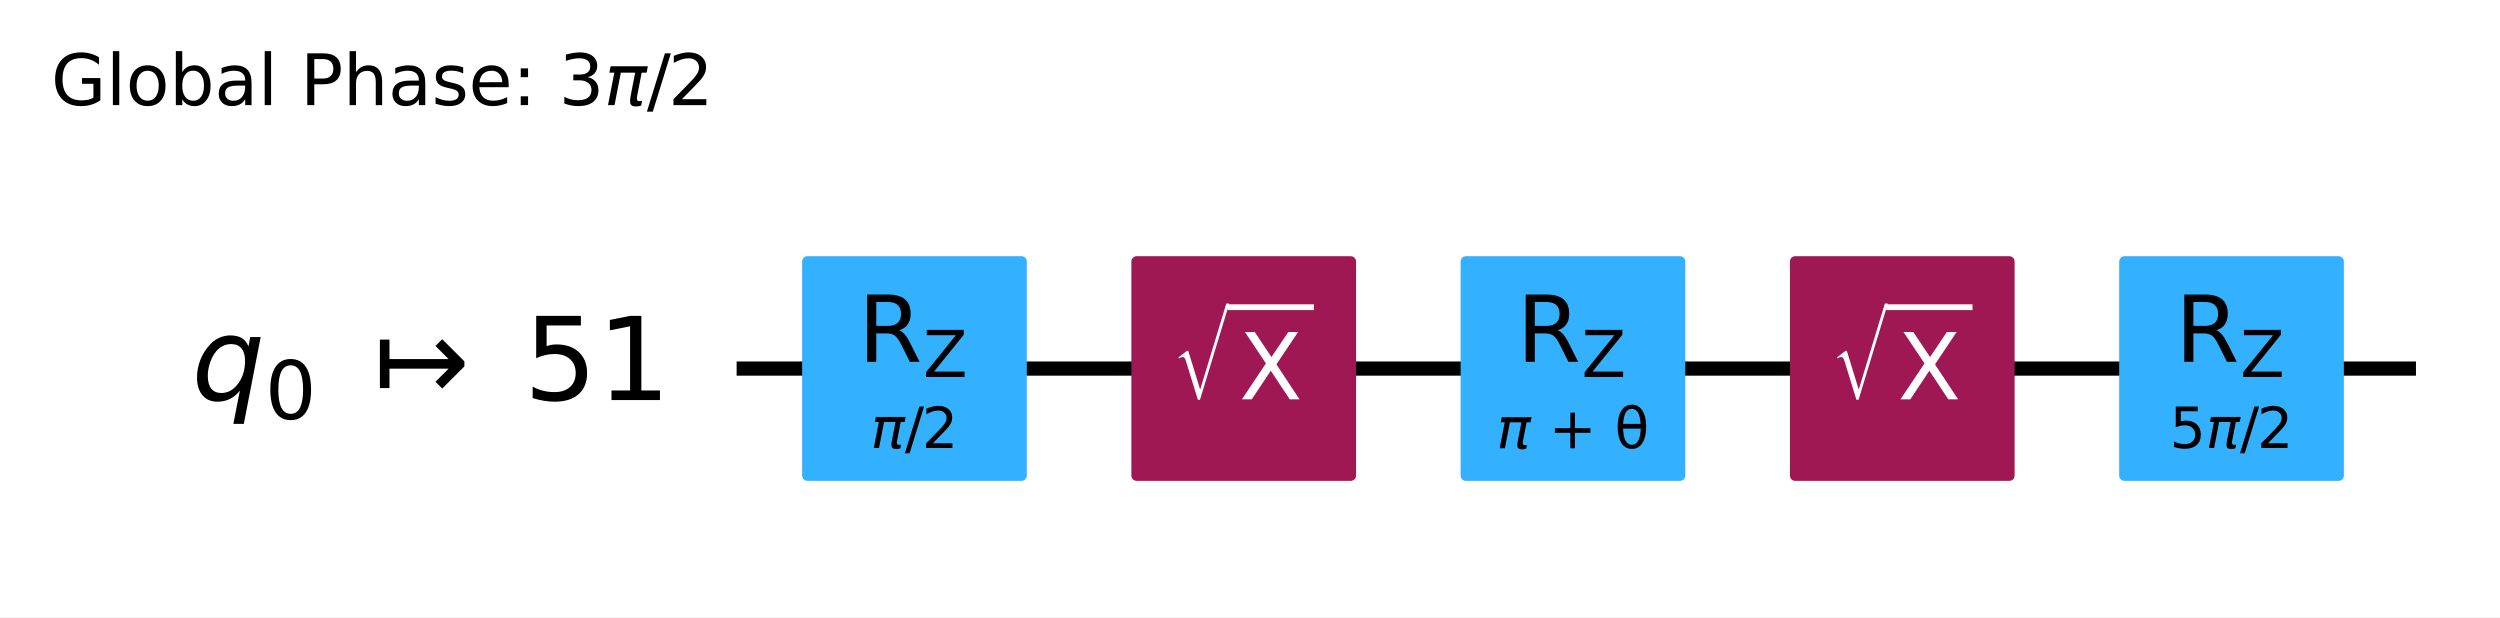
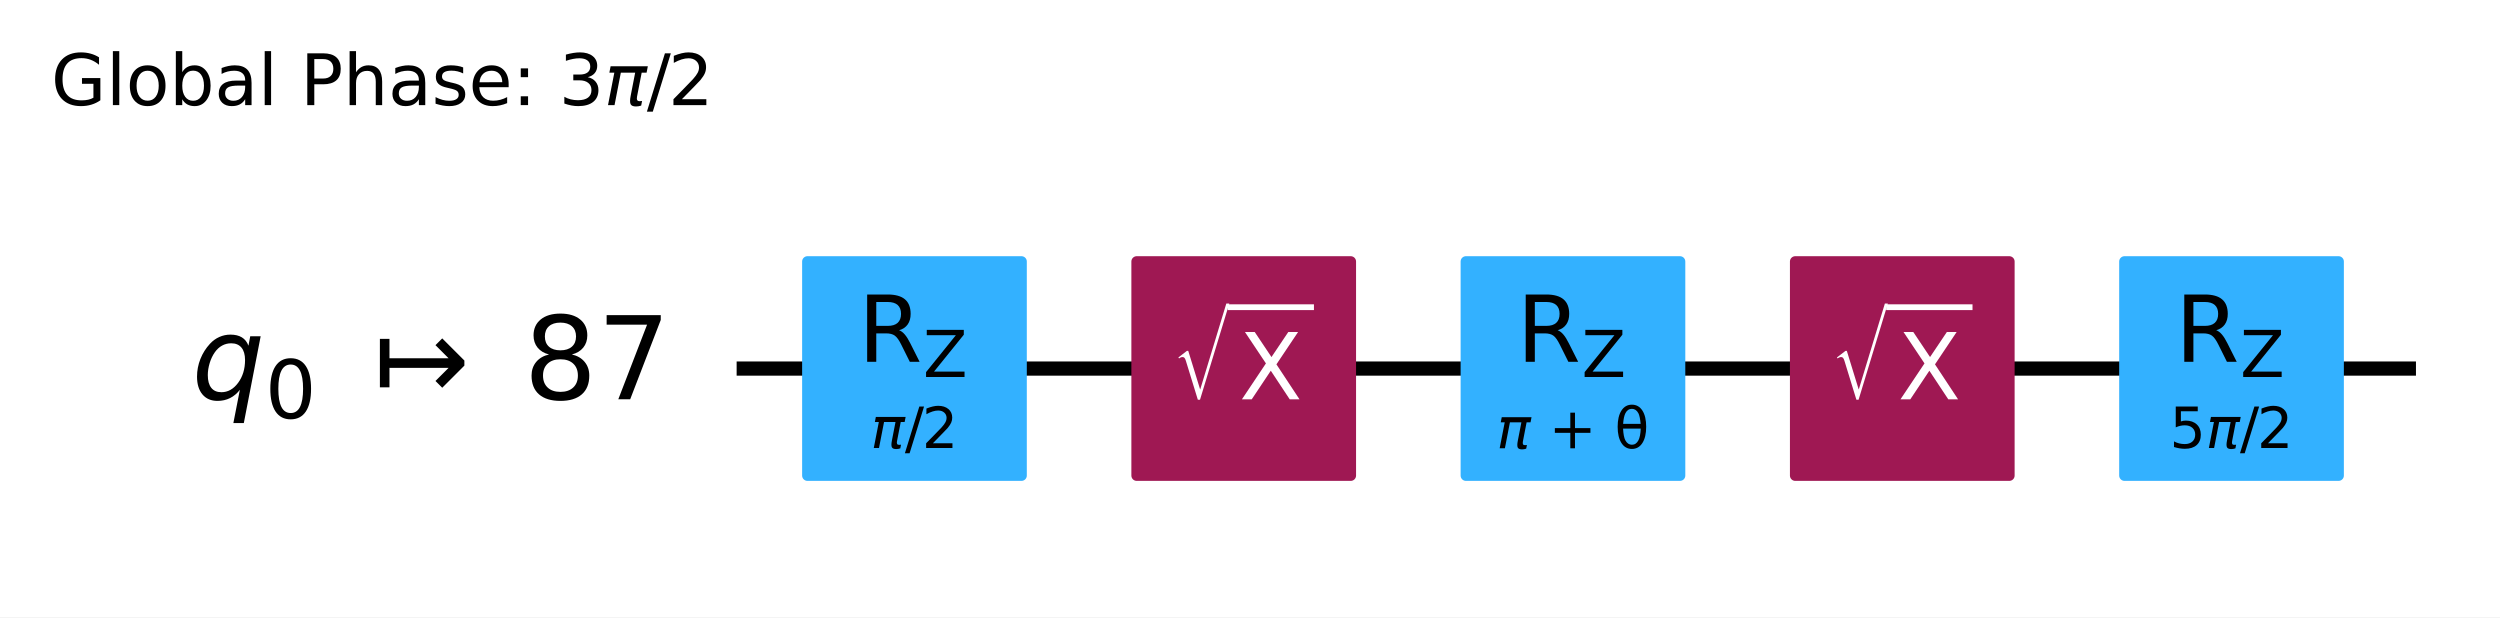
<svg xmlns="http://www.w3.org/2000/svg" xmlns:xlink="http://www.w3.org/1999/xlink" width="351.94pt" height="86.894pt" version="1.1" viewBox="0 0 351.94 86.894">
  <defs>
    <style type="text/css">*{stroke-linejoin: round; stroke-linecap: butt}</style>
  </defs>
  <path d="m0 86.894h351.94v-86.894h-351.94z" fill="#ffffff" />
  <path d="m103.7 51.882h236.41" clip-path="url(#95c10ee0381)" fill="none" stroke="#000000" stroke-linecap="square" stroke-width="2" />
  <g transform="translate(7.2 14.798) scale(.1 -.1)">
    <defs>
      <path id="DejaVuSans-47" transform="scale(.015625)" d="m3809 666v1253h-1031v519h1656v-2004q-365-259-806-392-440-133-940-133-1094 0-1712 639-617 640-617 1780 0 1144 617 1783 618 639 1712 639 456 0 867-113 411-112 758-331v-672q-350 297-744 447t-828 150q-857 0-1287-478-429-478-429-1425 0-944 429-1422 430-478 1287-478 334 0 596 58 263 58 472 180z" />
      <path id="DejaVuSans-6c" transform="scale(.015625)" d="m603 4863h575v-4863h-575v4863z" />
      <path id="DejaVuSans-6f" transform="scale(.015625)" d="m1959 3097q-462 0-731-361t-269-989 267-989q268-361 733-361 460 0 728 362 269 363 269 988 0 622-269 986-268 364-728 364zm0 487q750 0 1178-488 429-487 429-1349 0-859-429-1349-428-489-1178-489-753 0-1180 489-426 490-426 1349 0 862 426 1349 427 488 1180 488z" />
      <path id="DejaVuSans-62" transform="scale(.015625)" d="m3116 1747q0 634-261 995t-717 361q-457 0-718-361t-261-995 261-995 718-361q456 0 717 361t261 995zm-1957 1222q182 312 458 463 277 152 661 152 638 0 1036-506 399-506 399-1331t-399-1332q-398-506-1036-506-384 0-661 152-276 152-458 464v-525h-578v4863h578v-1894z" />
      <path id="DejaVuSans-61" transform="scale(.015625)" d="m2194 1759q-697 0-966-159t-269-544q0-306 202-486 202-179 548-179 479 0 768 339t289 901v128h-572zm1147 238v-1997h-575v531q-197-318-491-470t-719-152q-537 0-855 302-317 302-317 808 0 590 395 890 396 300 1180 300h807v57q0 397-261 614t-733 217q-300 0-585-72-284-72-546-216v532q315 122 612 182 297 61 578 61 760 0 1135-394 375-393 375-1193z" />
      <path id="DejaVuSans-50" transform="scale(.015625)" d="m1259 4147v-1753h794q441 0 681 228 241 228 241 650 0 419-241 647-240 228-681 228h-794zm-631 519h1425q785 0 1186-355 402-355 402-1039 0-691-402-1044-401-353-1186-353h-794v-1875h-631v4666z" />
      <path id="DejaVuSans-68" transform="scale(.015625)" d="m3513 2113v-2113h-575v2094q0 497-194 743-194 247-581 247-466 0-735-297-269-296-269-809v-1978h-578v4863h578v-1907q207 316 486 472 280 156 646 156 603 0 912-373 310-373 310-1098z" />
      <path id="DejaVuSans-73" transform="scale(.015625)" d="m2834 3397v-544q-243 125-506 187-262 63-544 63-428 0-642-131t-214-394q0-200 153-314t616-217l197-44q612-131 870-370t258-667q0-488-386-773-386-284-1061-284-281 0-586 55t-642 164v594q319-166 628-249 309-82 613-82 406 0 624 139 219 139 219 392 0 234-158 359-157 125-692 241l-200 47q-534 112-772 345-237 233-237 639 0 494 350 762 350 269 994 269 318 0 599-47 282-46 519-140z" />
      <path id="DejaVuSans-65" transform="scale(.015625)" d="m3597 1894v-281h-2644q38-594 358-905t892-311q331 0 642 81t618 244v-544q-310-131-635-200t-659-69q-838 0-1327 487-489 488-489 1320 0 859 464 1363 464 505 1252 505 706 0 1117-455 411-454 411-1235zm-575 169q-6 471-264 752-258 282-683 282-481 0-770-272t-333-766l2050 4z" />
      <path id="DejaVuSans-3a" transform="scale(.015625)" d="m750 794h659v-794h-659v794zm0 2515h659v-793h-659v793z" />
      <path id="DejaVuSans-33" transform="scale(.015625)" d="m2597 2516q453-97 707-404 255-306 255-756 0-690-475-1069-475-378-1350-378-293 0-604 58t-642 174v609q262-153 574-231 313-78 654-78 593 0 904 234t311 681q0 413-289 645-289 233-804 233h-544v519h569q465 0 712 186t247 536q0 359-255 551-254 193-729 193-260 0-557-57-297-56-653-174v562q360 100 674 150t592 50q719 0 1137-327 419-326 419-882 0-388-222-655t-631-370z" />
      <path id="DejaVuSans-Oblique-3c0" transform="scale(.015625)" d="m584 3500h3354l-113-575h-441l-418-2150q-44-225 15-325 57-97 228-97 47 0 116 10 72 6 94 9l-81-416q-116-40-235-59-122-19-237-19-375 0-478 203-104 207 3 757l406 2087h-1291l-568-2925h-588l569 2925h-447l112 575z" />
      <path id="DejaVuSans-2f" transform="scale(.015625)" d="m1625 4666h531l-1625-5260h-531l1625 5260z" />
      <path id="DejaVuSans-32" transform="scale(.015625)" d="m1228 531h2203v-531h-2962v531q359 372 979 998 621 627 780 809 303 340 423 576 121 236 121 464 0 372-261 606-261 235-680 235-297 0-627-103-329-103-704-313v638q381 153 712 231 332 78 607 78 725 0 1156-363 431-362 431-968 0-288-108-546-107-257-392-607-78-91-497-524-418-433-1181-1211z" />
    </defs>
    <use transform="translate(0 .015625)" xlink:href="#DejaVuSans-47" />
    <use transform="translate(77.49 .015625)" xlink:href="#DejaVuSans-6c" />
    <use transform="translate(105.27 .015625)" xlink:href="#DejaVuSans-6f" />
    <use transform="translate(166.46 .015625)" xlink:href="#DejaVuSans-62" />
    <use transform="translate(229.93 .015625)" xlink:href="#DejaVuSans-61" />
    <use transform="translate(291.21 .015625)" xlink:href="#DejaVuSans-6c" />
    <use transform="translate(318.99 .015625)" xlink:href="#DejaVuSans-20" />
    <use transform="translate(350.78 .015625)" xlink:href="#DejaVuSans-50" />
    <use transform="translate(411.08 .015625)" xlink:href="#DejaVuSans-68" />
    <use transform="translate(474.46 .015625)" xlink:href="#DejaVuSans-61" />
    <use transform="translate(535.74 .015625)" xlink:href="#DejaVuSans-73" />
    <use transform="translate(587.84 .015625)" xlink:href="#DejaVuSans-65" />
    <use transform="translate(649.37 .015625)" xlink:href="#DejaVuSans-3a" />
    <use transform="translate(683.06 .015625)" xlink:href="#DejaVuSans-20" />
    <use transform="translate(714.84 .015625)" xlink:href="#DejaVuSans-33" />
    <use transform="translate(778.47 .015625)" xlink:href="#DejaVuSans-Oblique-3c0" />
    <use transform="translate(838.67 .015625)" xlink:href="#DejaVuSans-2f" />
    <use transform="translate(868.74 .015625)" xlink:href="#DejaVuSans-32" />
  </g>
  <path d="m99.064 28.705h-1158.8v92.708h1158.8z" clip-path="url(#95c10ee0381)" fill="#ffffff" stroke="#ffffff" stroke-width="1.5" />
  <path d="m113.67 66.947h30.13v-30.13h-30.13z" clip-path="url(#95c10ee0381)" fill="#33b1ff" stroke="#33b1ff" stroke-width="1.5" />
  <path d="m160.02 66.947h30.13v-30.13h-30.13z" clip-path="url(#95c10ee0381)" fill="#9f1853" stroke="#9f1853" stroke-width="1.5" />
  <path d="m206.37 66.947h30.13v-30.13h-30.13z" clip-path="url(#95c10ee0381)" fill="#33b1ff" stroke="#33b1ff" stroke-width="1.5" />
  <path d="m252.73 66.947h30.13v-30.13h-30.13z" clip-path="url(#95c10ee0381)" fill="#9f1853" stroke="#9f1853" stroke-width="1.5" />
  <path d="m299.08 66.947h30.13v-30.13h-30.13z" clip-path="url(#95c10ee0381)" fill="#33b1ff" stroke="#33b1ff" stroke-width="1.5" />
  <g clip-path="url(#95c10ee0381)">
    <g transform="translate(26.991 56.333) scale(.1625 -.1625)">
      <defs>
        <path id="DejaVuSans-Oblique-71" transform="scale(.015625)" d="m2669 525q-231-303-546-460-314-156-695-156-531 0-833 358-301 358-301 986 0 506 186 978t533 847q225 244 517 375t614 131q387 0 637-153t363-462l100 525h578l-934-4813h-579l360 1844zm-1778 813q0-463 193-705 194-242 560-242 544 0 928 520t384 1264q0 450-199 689-198 239-569 239-272 0-504-127-231-126-403-370-181-256-286-600-104-343-104-668z" />
        <path id="DejaVuSans-30" transform="scale(.015625)" d="m2034 4250q-487 0-733-480-245-479-245-1442 0-959 245-1439 246-480 733-480 491 0 736 480 246 480 246 1439 0 963-246 1442-245 480-736 480zm0 500q785 0 1199-621 414-620 414-1801 0-1178-414-1799-414-620-1199-620-784 0-1198 620-414 621-414 1799 0 1181 414 1801 414 621 1198 621z" />
        <path id="DejaVuSans-21a6" transform="scale(.015625)" d="m4175 1741h-3278v-1078h-531v2687h531v-1078h3278l-728 728 375 375 1228-1228v-281l-1228-1228-375 375 728 728z" />
-         <path id="DejaVuSans-35" transform="scale(.015625)" d="m691 4666h2478v-532h-1900v-1143q137 47 274 70 138 23 276 23 781 0 1237-428 457-428 457-1159 0-753-469-1171-469-417-1322-417-294 0-599 50-304 50-629 150v635q281-153 581-228t634-75q541 0 856 284 316 284 316 772 0 487-316 771-315 285-856 285-253 0-505-56-251-56-513-175v2344z" />
-         <path id="DejaVuSans-31" transform="scale(.015625)" d="m794 531h1031v3560l-1122-225v575l1116 225h631v-4135h1031v-531h-2687v531z" />
+         <path id="DejaVuSans-38" transform="scale(.015625)" d="m2034 2216q-450 0-708-241-257-241-257-662 0-422 257-663 258-241 708-241t709 242q260 243 260 662 0 421-258 662-257 241-711 241zm-631 268q-406 100-633 378-226 279-226 679 0 559 398 884 399 325 1092 325 697 0 1094-325t397-884q0-400-227-679-226-278-629-378 456-106 710-416 255-309 255-755 0-679-414-1042-414-362-1186-362-771 0-1186 362-414 363-414 1042 0 446 256 755 257 310 713 416zm-231 997q0-362 226-565 227-203 636-203 407 0 636 203 230 203 230 565 0 363-230 566-229 203-636 203-409 0-636-203-226-203-226-566z" />
+         <path id="DejaVuSans-37" transform="scale(.015625)" d="m525 4666h3e3v-269l-1694-4397h-659l1594 4134h-2241v532z" />
      </defs>
-       <use transform="translate(0 .09375)" xlink:href="#DejaVuSans-Oblique-71" />
-       <use transform="translate(63.477 -16.312) scale(.7)" xlink:href="#DejaVuSans-30" />
-       <use transform="translate(157.29 .09375)" xlink:href="#DejaVuSans-21a6" />
-       <use transform="translate(287.62 .09375)" xlink:href="#DejaVuSans-35" />
-       <use transform="translate(351.24 .09375)" xlink:href="#DejaVuSans-31" />
+       <use transform="translate(0 .78125)" xlink:href="#DejaVuSans-Oblique-71" />
+       <use transform="translate(63.477 -15.625) scale(.7)" xlink:href="#DejaVuSans-30" />
+       <use transform="translate(157.29 .78125)" xlink:href="#DejaVuSans-21a6" />
+       <use transform="translate(287.62 .78125)" xlink:href="#DejaVuSans-38" />
+       <use transform="translate(351.24 .78125)" xlink:href="#DejaVuSans-37" />
    </g>
  </g>
  <g clip-path="url(#95c10ee0381)">
    <g transform="translate(122.57 63.128) scale(.08 -.08)">
      <use transform="translate(0 .78125)" xlink:href="#DejaVuSans-Oblique-3c0" />
      <use transform="translate(60.205 .78125)" xlink:href="#DejaVuSans-2f" />
      <use transform="translate(90.271 .78125)" xlink:href="#DejaVuSans-32" />
    </g>
  </g>
  <g clip-path="url(#95c10ee0381)">
    <g transform="translate(120.8 50.949) scale(.13 -.13)">
      <defs>
        <path id="DejaVuSans-52" transform="scale(.015625)" d="m2841 2188q203-69 395-294t386-619l641-1275h-679l-596 1197q-232 469-449 622t-592 153h-688v-1972h-631v4666h1425q800 0 1194-335 394-334 394-1009 0-441-205-732-205-290-595-402zm-1582 1959v-1656h794q456 0 689 211t233 620-233 617-689 208h-794z" />
        <path id="DejaVuSans-5a" transform="scale(.015625)" d="m359 4666h3666v-482l-2950-3653h3022v-531h-3809v481l2950 3653h-2879v532z" />
      </defs>
      <use transform="translate(0 .09375)" xlink:href="#DejaVuSans-52" />
      <use transform="translate(70.439 -16.312) scale(.7)" xlink:href="#DejaVuSans-5a" />
    </g>
  </g>
  <g clip-path="url(#95c10ee0381)">
    <g transform="translate(165.07 56.328) scale(.13 -.13)" fill="#ffffff">
      <defs>
        <path id="STIXSizeOneSym-Regular-221a" transform="scale(.015625)" d="m6970 9933-3597-11821h-269l-1478 4806q-71 231-161 333-89 103-236 103-218 0-435-173l-77 128 1049 806h160l1453-4717h26l3200 10535h365z" />
        <path id="DejaVuSans-58" transform="scale(.015625)" d="m403 4666h678l1160-1735 1165 1735h678l-1500-2241 1600-2425h-678l-1312 1984-1322-1984h-681l1665 2491-1453 2175z" />
      </defs>
      <use transform="translate(0 17.094) scale(.56391)" xlink:href="#STIXSizeOneSym-Regular-221a" />
      <use transform="translate(72.088 .84375)" xlink:href="#DejaVuSans-58" />
      <path d="m59.588 97.5v6.25h93.506v-6.25h-93.506z" />
    </g>
  </g>
  <g clip-path="url(#95c10ee0381)">
    <g transform="translate(210.68 63.128) scale(.08 -.08)">
      <defs>
        <path id="DejaVuSans-2b" transform="scale(.015625)" d="m2944 4013v-1741h1740v-531h-1740v-1741h-525v1741h-1741v531h1741v1741h525z" />
        <path id="DejaVuSans-3b8" transform="scale(.015625)" d="m2953 2219h-1990q46-935 262-1331 269-488 734-488 469 0 729 491 228 431 265 1328zm-9 531q-88 888-256 1200-269 494-729 494-478 0-731-488-200-393-259-1206h1975zm-985 2163q750 0 1179-663 428-659 428-1828 0-1166-428-1828-429-666-1179-666-753 0-1178 666-428 662-428 1828 0 1169 428 1828 425 663 1178 663z" />
      </defs>
      <use transform="translate(0 .23438)" xlink:href="#DejaVuSans-Oblique-3c0" />
      <use transform="translate(60.205 .23438)" xlink:href="#DejaVuSans-20" />
      <use transform="translate(91.992 .23438)" xlink:href="#DejaVuSans-2b" />
      <use transform="translate(175.78 .23438)" xlink:href="#DejaVuSans-20" />
      <use transform="translate(207.57 .23438)" xlink:href="#DejaVuSans-3b8" />
    </g>
  </g>
  <g clip-path="url(#95c10ee0381)">
    <g transform="translate(213.51 50.949) scale(.13 -.13)">
      <use transform="translate(0 .09375)" xlink:href="#DejaVuSans-52" />
      <use transform="translate(70.439 -16.312) scale(.7)" xlink:href="#DejaVuSans-5a" />
    </g>
  </g>
  <g clip-path="url(#95c10ee0381)">
    <g transform="translate(257.78 56.328) scale(.13 -.13)" fill="#ffffff">
      <use transform="translate(0 17.094) scale(.56391)" xlink:href="#STIXSizeOneSym-Regular-221a" />
      <use transform="translate(72.088 .84375)" xlink:href="#DejaVuSans-58" />
      <path d="m59.588 97.5v6.25h93.506v-6.25h-93.506z" />
    </g>
  </g>
  <g clip-path="url(#95c10ee0381)">
    <g transform="translate(305.43 63.128) scale(.08 -.08)">
+       <defs>
+         <path id="DejaVuSans-35" transform="scale(.015625)" d="m691 4666h2478v-532h-1900v-1143q137 47 274 70 138 23 276 23 781 0 1237-428 457-428 457-1159 0-753-469-1171-469-417-1322-417-294 0-599 50-304 50-629 150v635q281-153 581-228t634-75q541 0 856 284 316 284 316 772 0 487-316 771-315 285-856 285-253 0-505-56-251-56-513-175v2344z" />
+       </defs>
      <use transform="translate(0 .78125)" xlink:href="#DejaVuSans-35" />
      <use transform="translate(63.623 .78125)" xlink:href="#DejaVuSans-Oblique-3c0" />
      <use transform="translate(123.83 .78125)" xlink:href="#DejaVuSans-2f" />
      <use transform="translate(153.89 .78125)" xlink:href="#DejaVuSans-32" />
    </g>
  </g>
  <g clip-path="url(#95c10ee0381)">
    <g transform="translate(306.22 50.949) scale(.13 -.13)">
      <use transform="translate(0 .09375)" xlink:href="#DejaVuSans-52" />
      <use transform="translate(70.439 -16.312) scale(.7)" xlink:href="#DejaVuSans-5a" />
    </g>
  </g>
  <defs>
    <clipPath id="95c10ee0381">
      <rect x="7.2" y="14.798" width="337.54" height="64.896" />
    </clipPath>
  </defs>
</svg>
